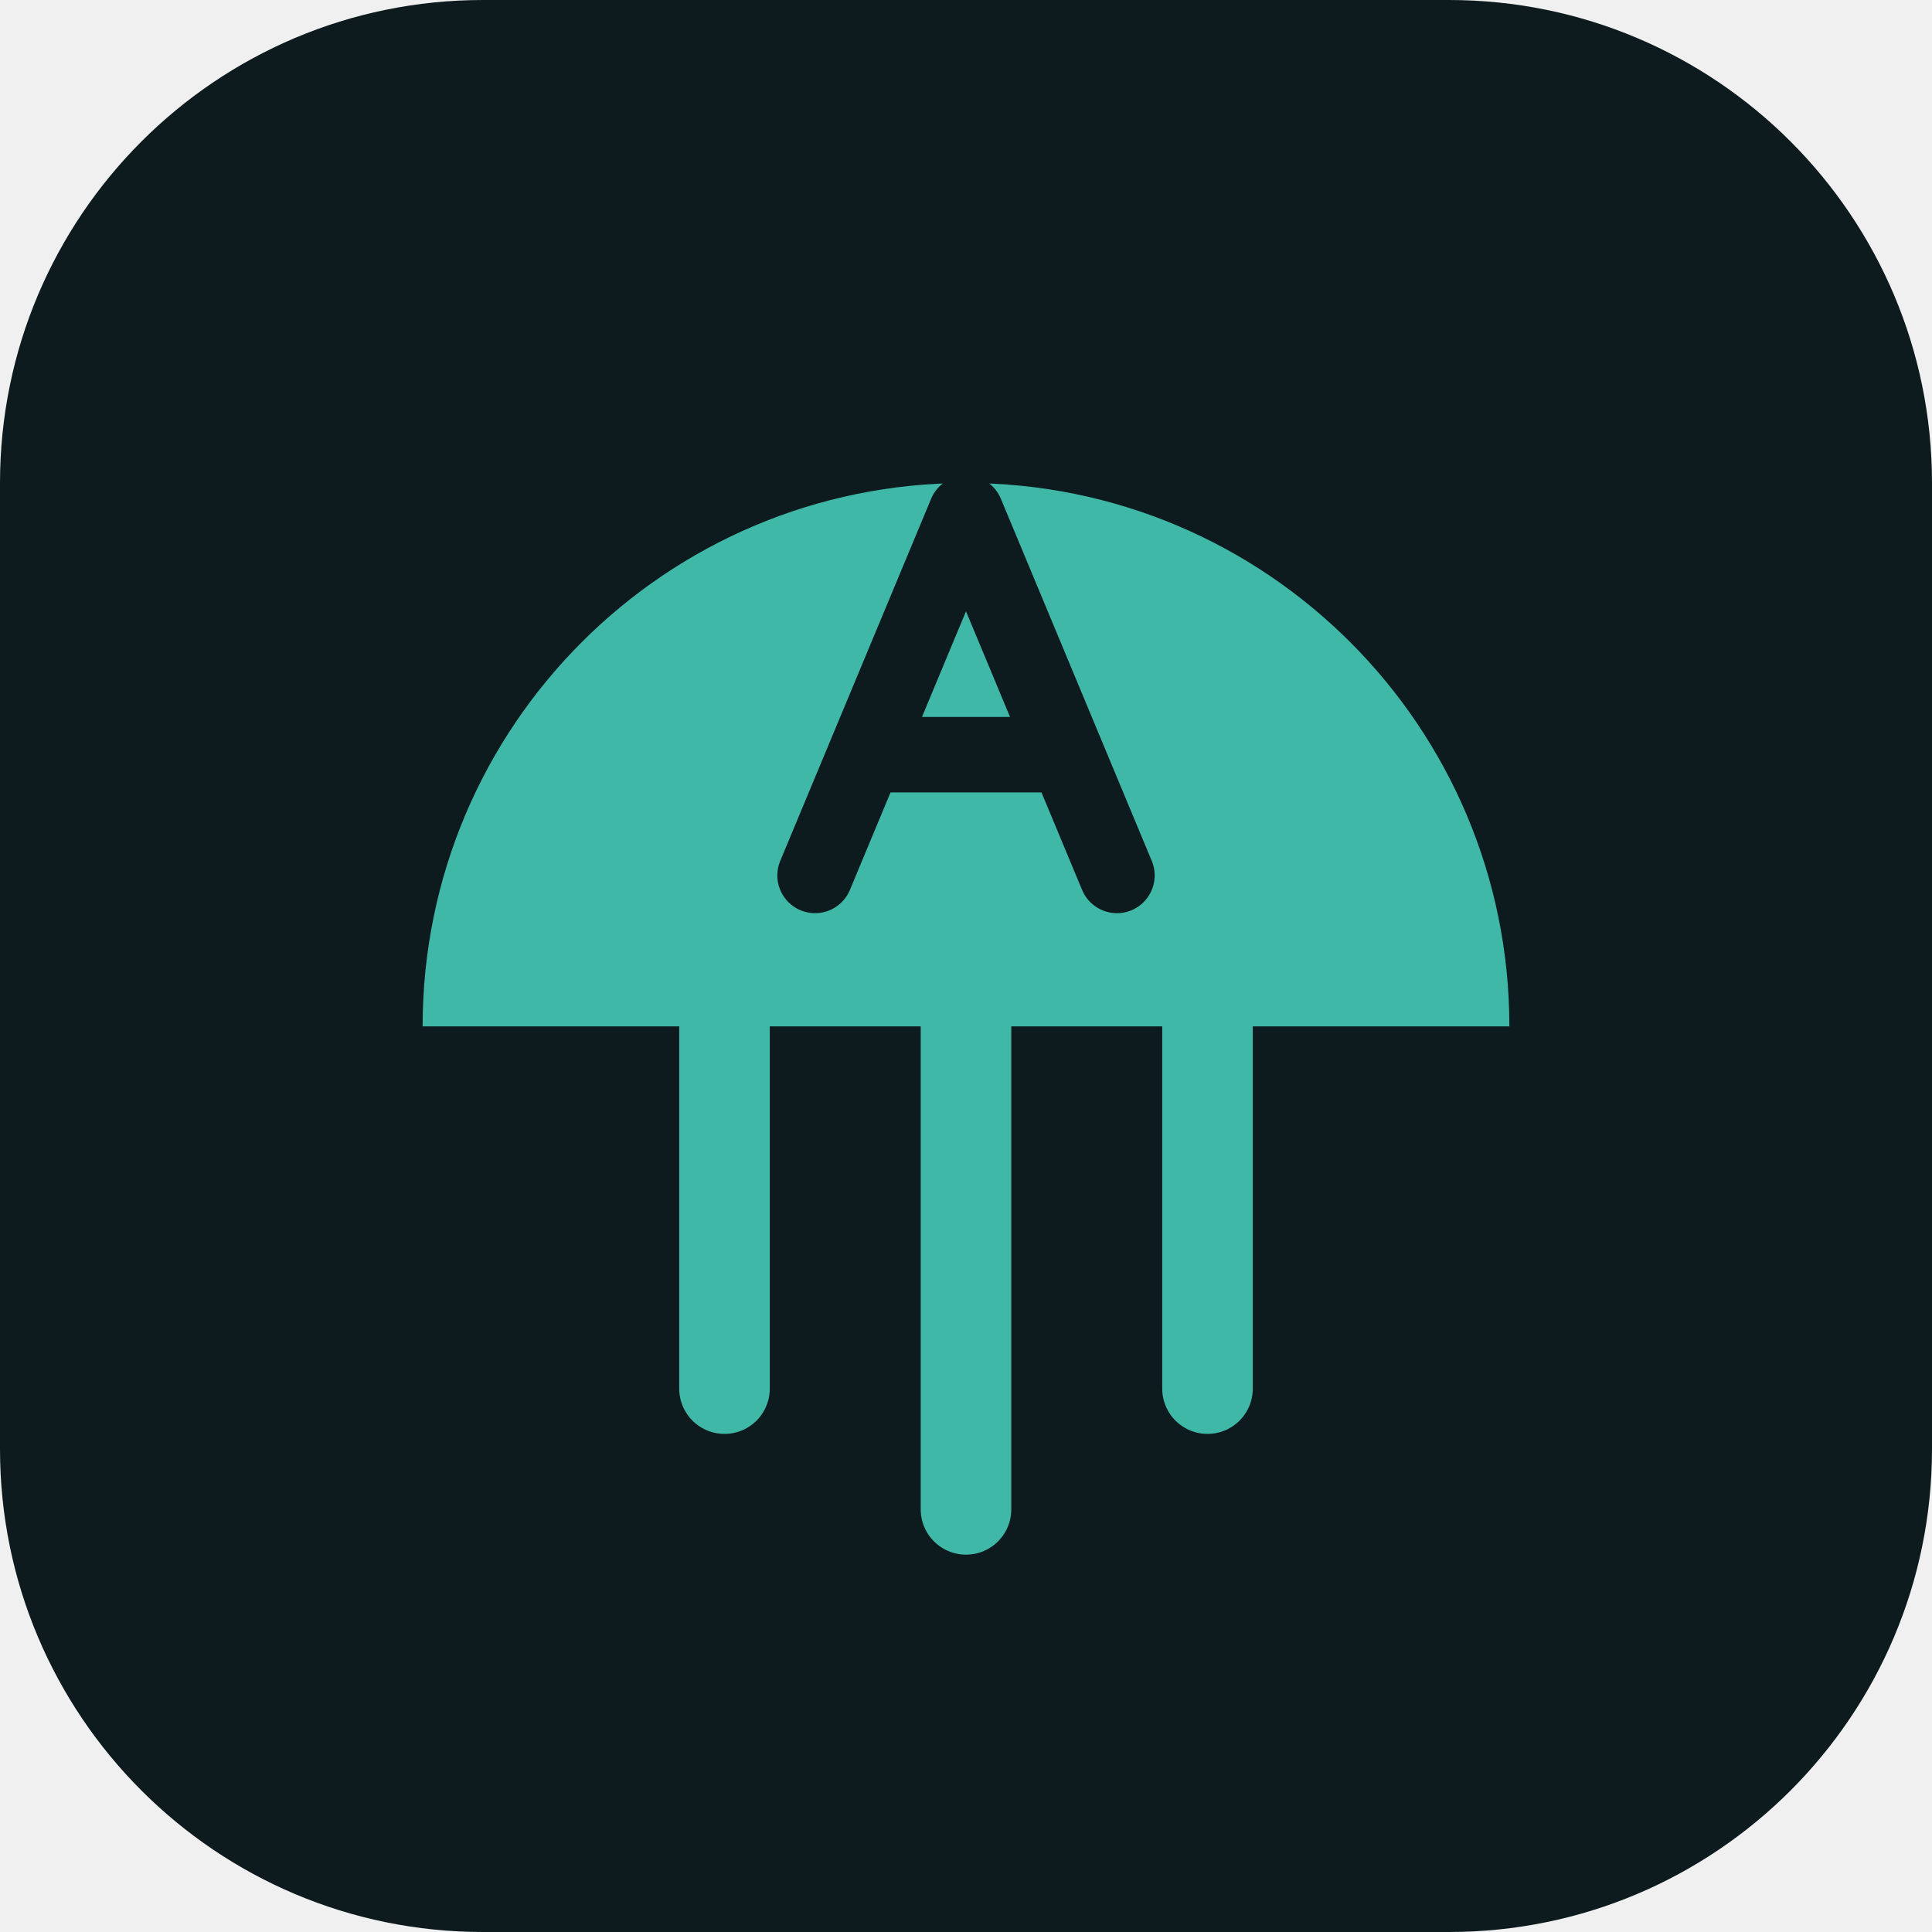
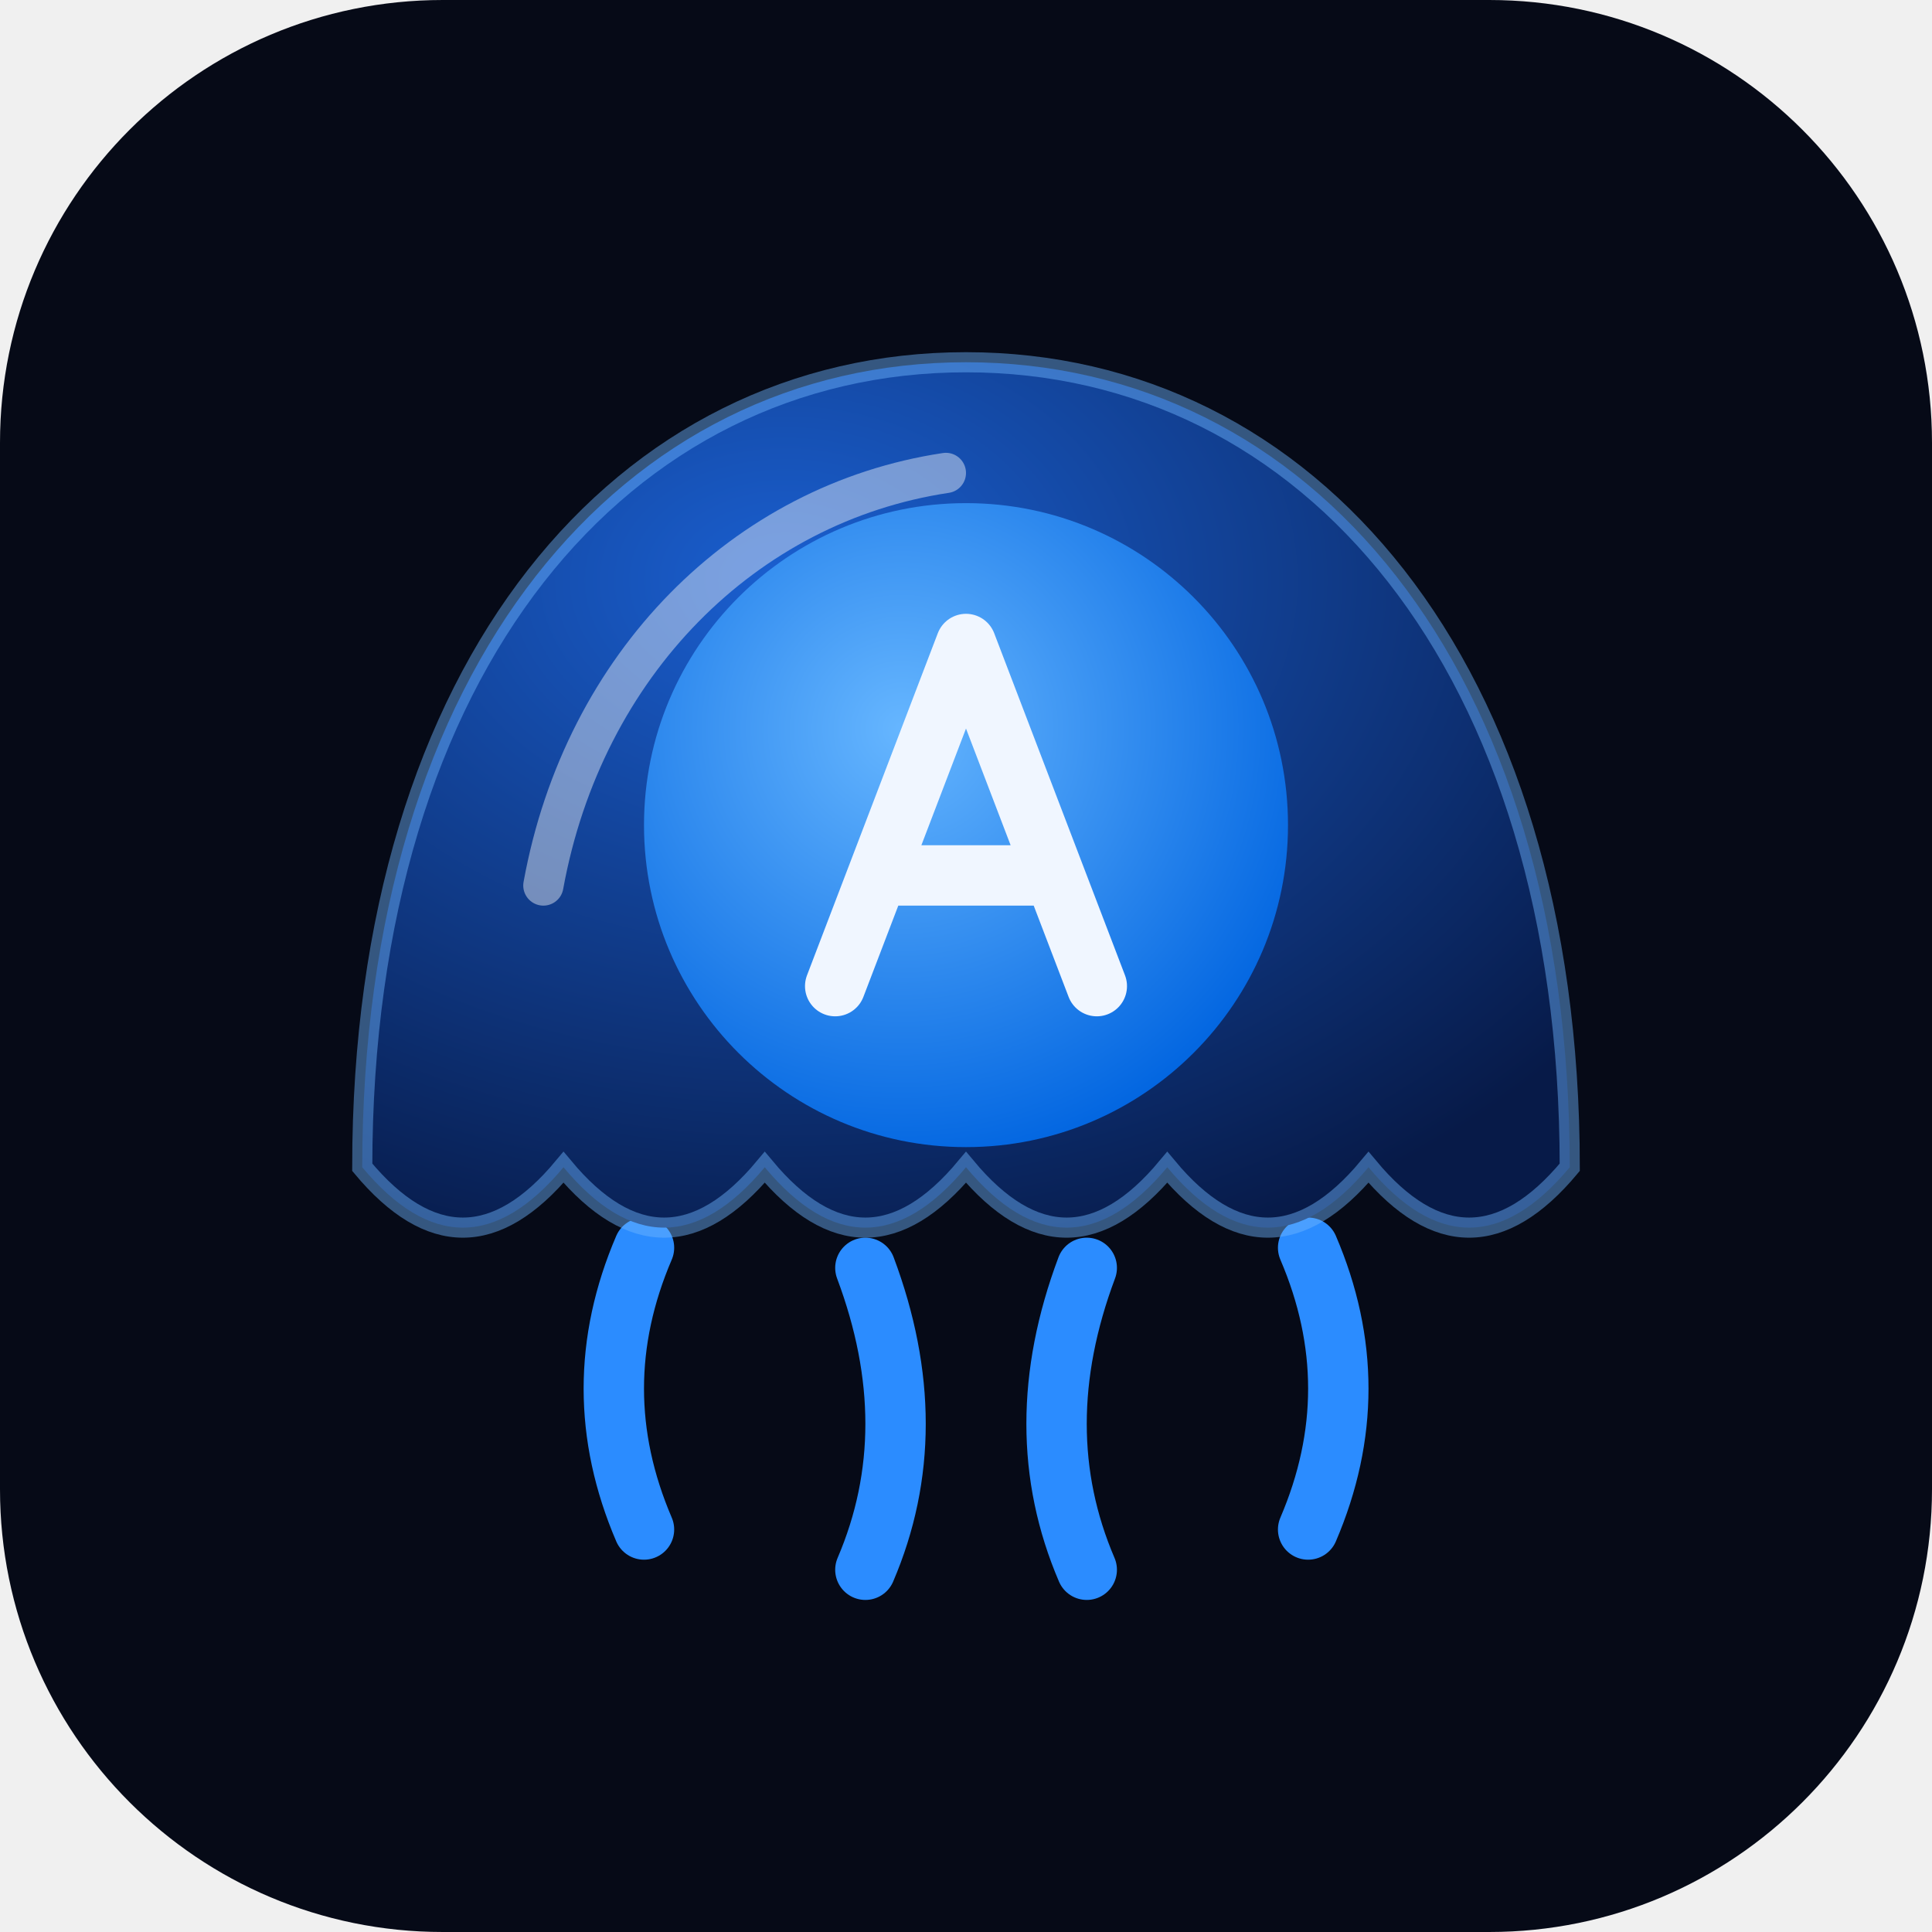
- <svg xmlns="http://www.w3.org/2000/svg" viewBox="0 0 64 64" role="img" aria-label="Athena">
-   <rect width="64" height="64" rx="16" fill="#0d1b1e" />
-   <path d="M14 34a18 18 0 0 1 36 0z" fill="#3fb8a8" />
-   <path d="M24 34v12M32 34v16M40 34v12" stroke="#3fb8a8" stroke-width="3" stroke-linecap="round" fill="none" />
-   <path d="M27 29l5-12 5 12M29 25h6" stroke="#0d1b1e" stroke-width="2.5" stroke-linecap="round" stroke-linejoin="round" fill="none" />
+ <svg xmlns="http://www.w3.org/2000/svg" viewBox="0 0 96 96" role="img" aria-label="Athena">
+   <defs>
+     <radialGradient id="d" cx="35%" cy="25%" r="85%">
+       <stop offset="0" stop-color="#1a5fd0" />
+       <stop offset="1" stop-color="#071a48" />
+     </radialGradient>
+     <radialGradient id="o" cx="40%" cy="35%" r="70%">
+       <stop offset="0" stop-color="#66b6ff" />
+       <stop offset="1" stop-color="#0064e0" />
+     </radialGradient>
+   </defs>
+   <rect width="96" height="96" rx="22" fill="#060a17" />
+   <g transform="translate(10 8)">
+     <g fill="none" stroke="#2b8cff" stroke-width="3" stroke-linecap="round">
+       <path d="M22 54 q-3 7 0 14" />
+       <path d="M33 55 q3 8 0 15" />
+       <path d="M44 55 q-3 8 0 15" />
+       <path d="M55 54 q3 7 0 14" />
+     </g>
+     <path d="M8 50 C8 25 21 10 38 10 C55 10 68 25 68 50 q-5 6 -10 0 q-5 6 -10 0 q-5 6 -10 0 q-5 6 -10 0 q-5 6 -10 0 q-5 6 -10 0 Z" fill="url(#d)" stroke="#6fb6ff" stroke-opacity=".45" />
+     <path d="M17 36 C19 25 27 17 37 15.5" fill="none" stroke="#fff" stroke-opacity=".42" stroke-width="2" stroke-linecap="round" />
+     <circle cx="38" cy="33" r="16" fill="url(#o)" />
+     <path d="M31.5 41 L38 24 L44.5 41 M34 35.5 L42 35.5" fill="none" stroke="#f0f6ff" stroke-width="3" stroke-linecap="round" stroke-linejoin="round" />
+   </g>
</svg>
